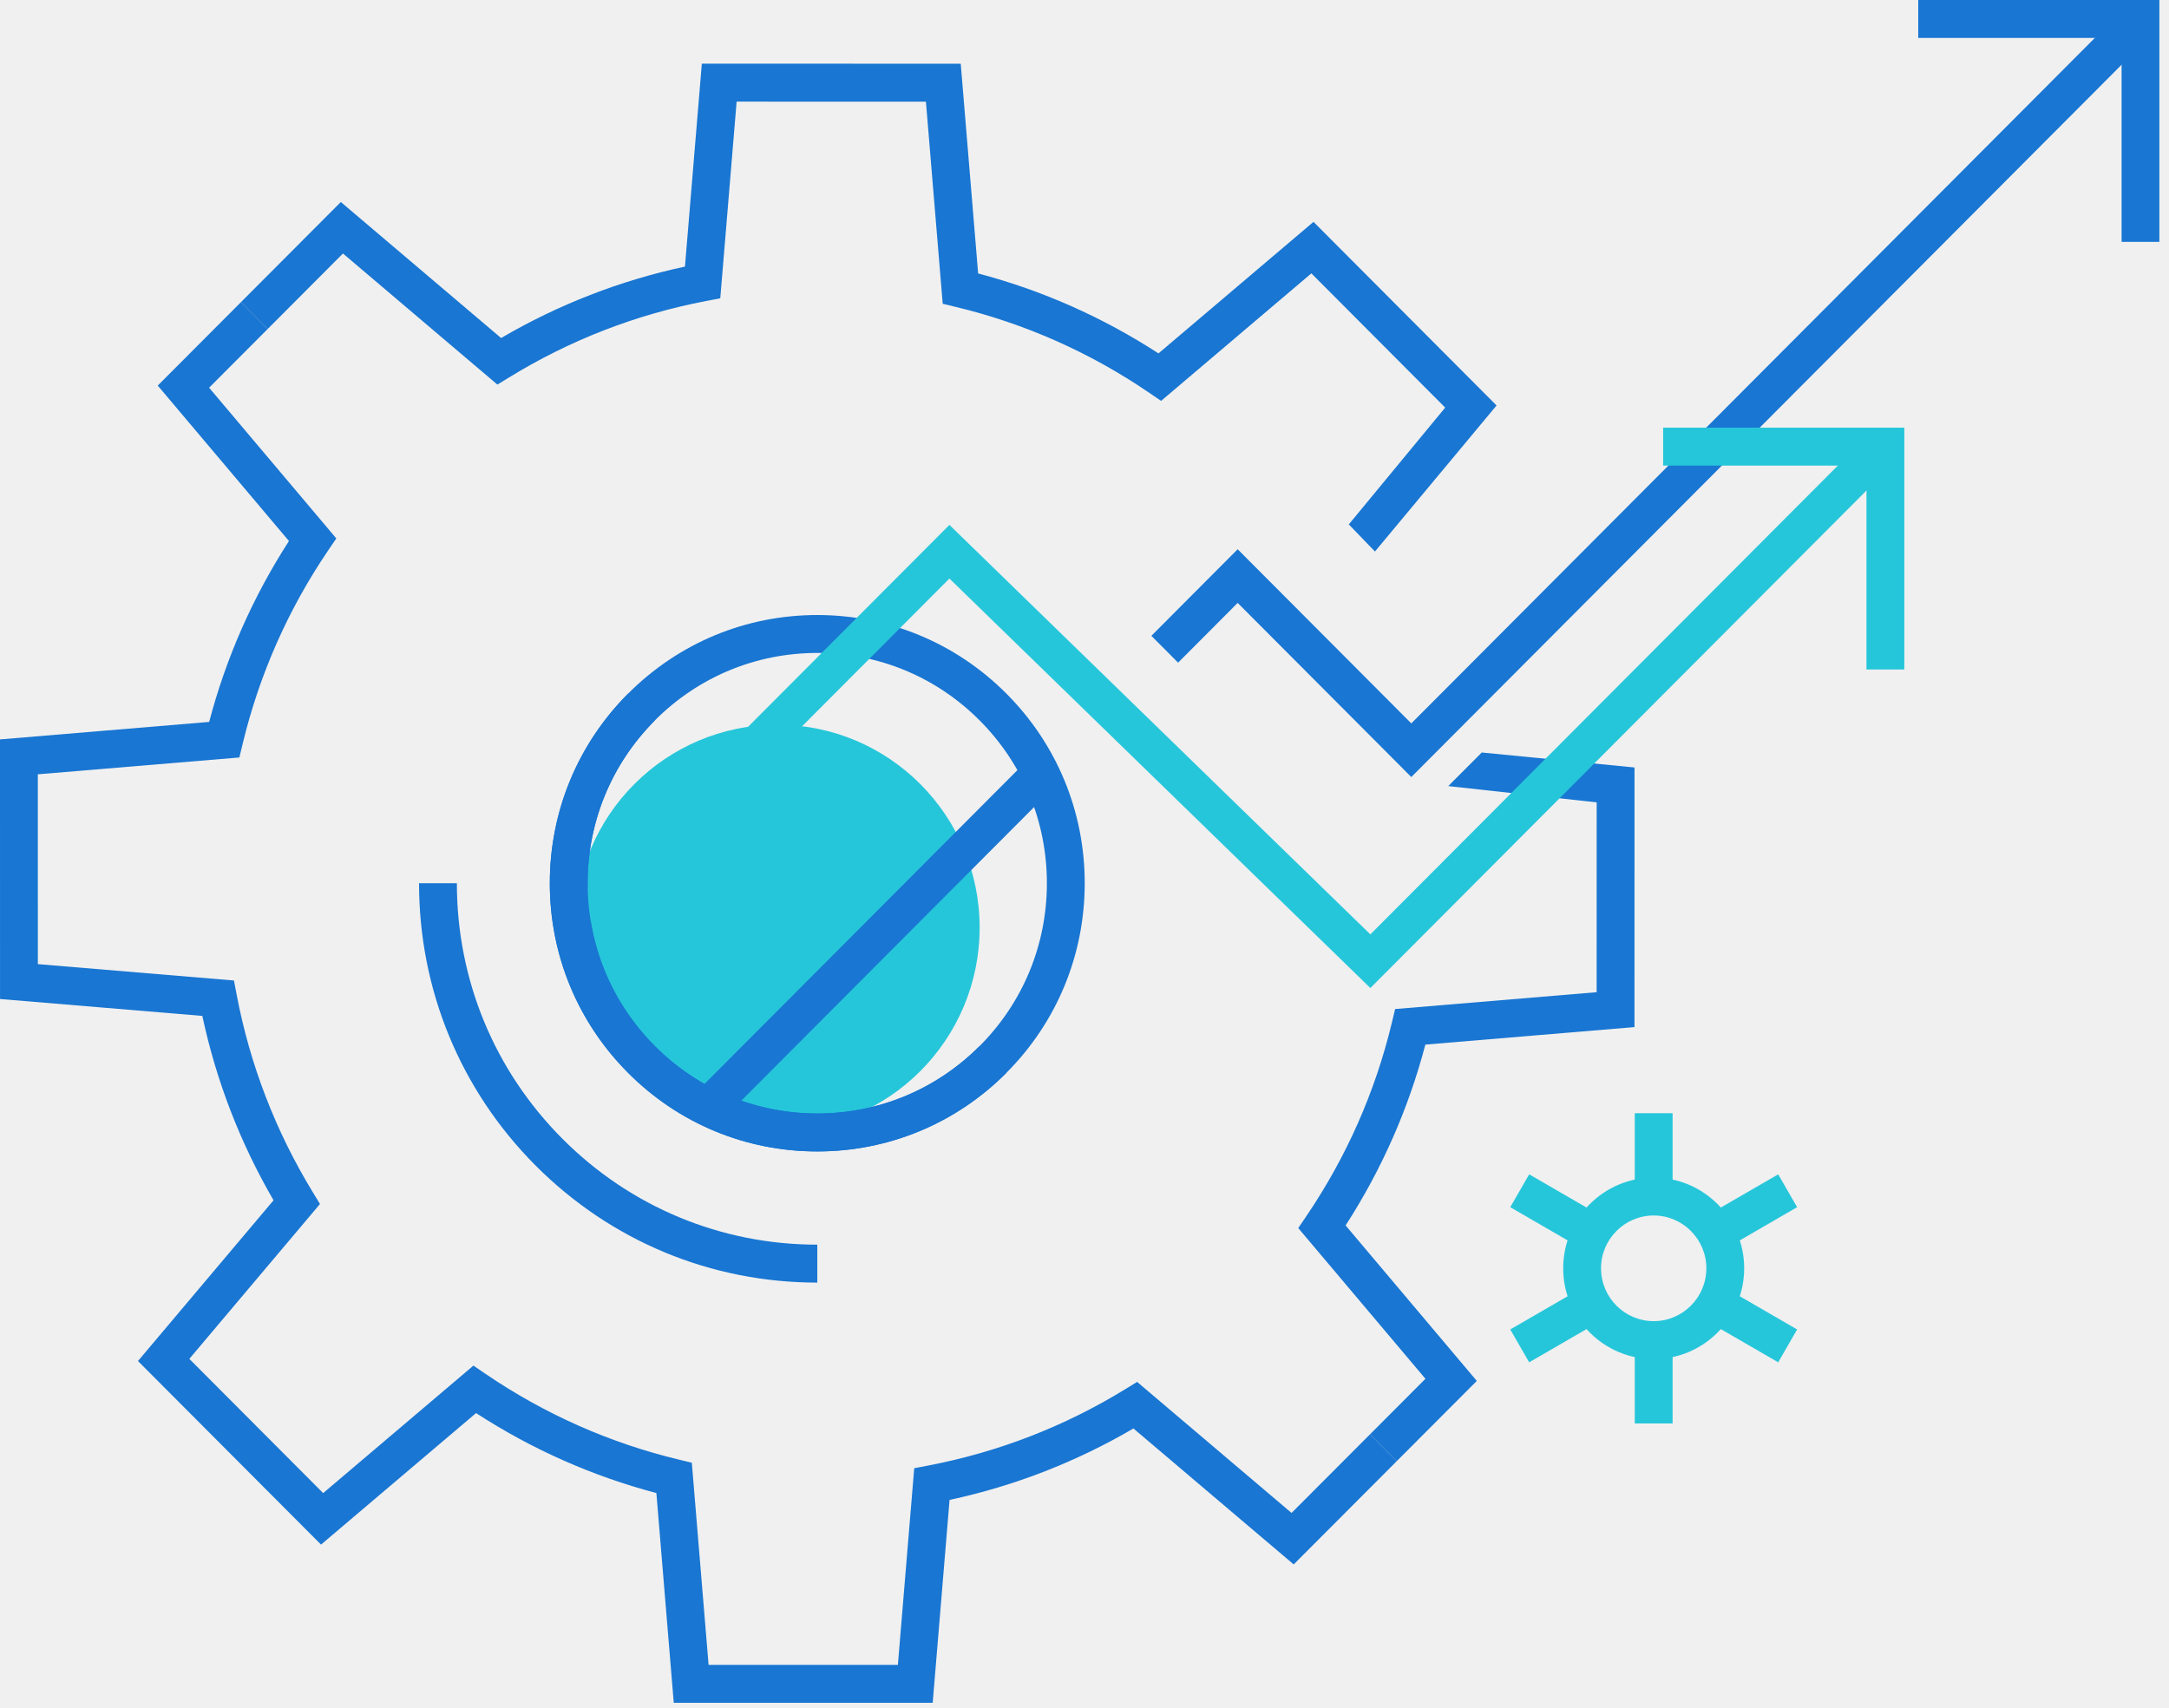
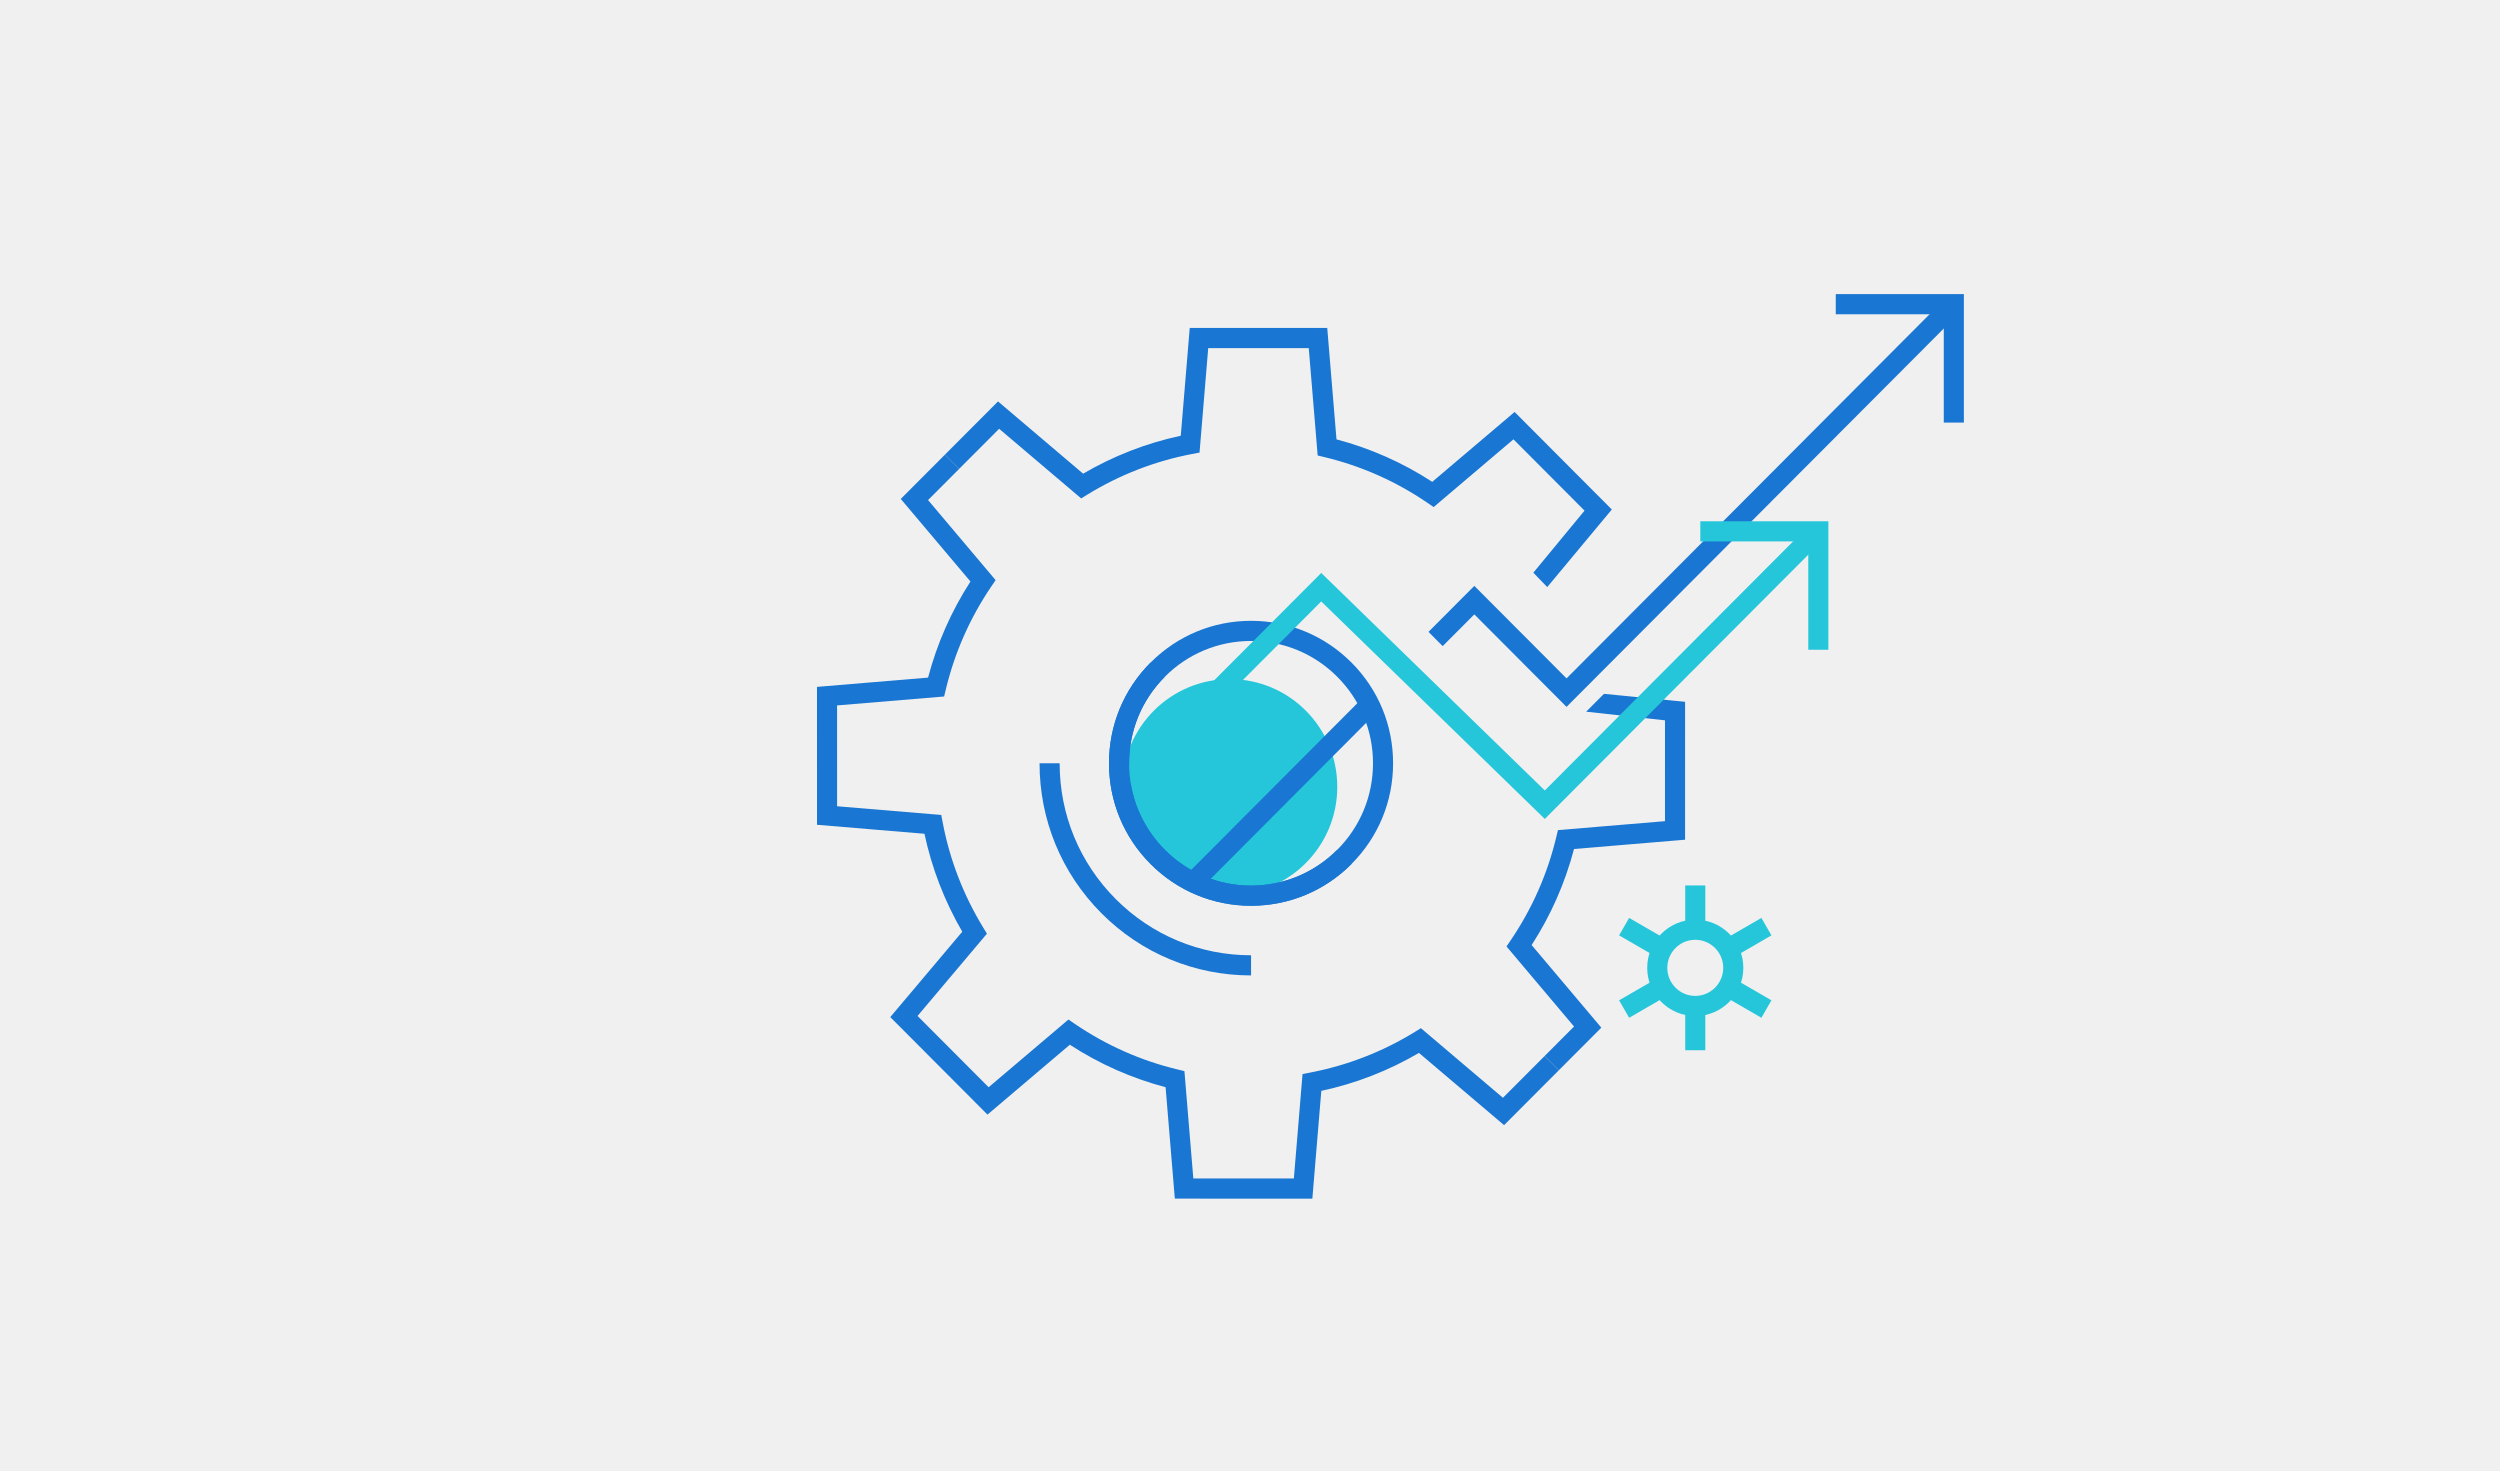
- <svg xmlns="http://www.w3.org/2000/svg" xmlns:xlink="http://www.w3.org/1999/xlink" id="development-img" width="141px" height="111px" viewBox="0 0 141 111" version="1.1">
+ <svg xmlns="http://www.w3.org/2000/svg" xmlns:xlink="http://www.w3.org/1999/xlink" id="development-img" width="306" height="180" viewBox="0 0 306 180">
  <defs>
-     <polygon id="path-1" points="0 110.715 140.377 110.715 140.377 0 0 0" />
+     <rect id="a" width="306" height="180" />
+     <mask id="b" width="306" height="180" x="0" y="0" fill="white">
+       <use xlink:href="#development-img#a" />
+     </mask>
+     <polygon id="c" points="0 110.715 140.377 110.715 140.377 0 0 0" />
  </defs>
-   <g id="Desktop" stroke="none" stroke-width="1" fill="none" fill-rule="evenodd">
-     <g id="ABOUT" transform="translate(-593, -1807)">
-       <g id="PERSONAL-DEV" transform="translate(593, 1807)">
-         <path d="M63.683,60.312 C63.683,67.597 57.795,73.503 50.532,73.503 C43.269,73.503 37.381,67.597 37.381,60.312 C37.381,53.027 43.269,47.121 50.532,47.121 C57.795,47.121 63.683,53.027 63.683,60.312 L63.683,60.312 Z" id="Fill-1" fill="#26C6DA" />
-         <path d="M107.501,79.03 C105.613,79.03 104.078,80.57 104.078,82.464 C104.078,84.357 105.613,85.899 107.501,85.899 C109.389,85.899 110.924,84.357 110.924,82.464 C110.924,80.57 109.389,79.03 107.501,79.03 M107.501,88.366 C104.257,88.366 101.618,85.718 101.618,82.464 C101.618,79.21 104.257,76.564 107.501,76.564 C110.745,76.564 113.384,79.21 113.384,82.464 C113.384,85.718 110.745,88.366 107.501,88.366" id="Fill-3" fill="#26C6DA" />
-         <mask id="mask-2" fill="white">
-           <use xlink:href="#path-1" />
-         </mask>
-         <g id="Clip-6" />
-         <polygon id="Fill-5" fill="#26C6DA" mask="url(#mask-2)" points="106.271 76.791 108.731 76.791 108.731 72.379 106.271 72.379" />
-         <polygon id="Fill-7" fill="#26C6DA" mask="url(#mask-2)" points="106.271 92.55 108.731 92.55 108.731 88.137 106.271 88.137" />
-         <polygon id="Fill-8" fill="#26C6DA" mask="url(#mask-2)" points="101.987 80.696 98.177 78.489 99.407 76.353 103.217 78.559" />
-         <polygon id="Fill-9" fill="#26C6DA" mask="url(#mask-2)" points="115.595 88.576 111.785 86.369 113.015 84.233 116.825 86.439" />
-         <polygon id="Fill-10" fill="#26C6DA" mask="url(#mask-2)" points="99.406 88.576 98.177 86.439 101.987 84.233 103.217 86.369" />
-         <polygon id="Fill-11" fill="#26C6DA" mask="url(#mask-2)" points="113.014 80.696 111.785 78.559 115.595 76.353 116.825 78.489" />
-         <path d="M63.683,68.011 C60.863,70.839 57.114,72.397 53.128,72.398 L53.125,72.398 C49.139,72.398 45.391,70.841 42.573,68.014 C39.753,65.185 38.2,61.426 38.2,57.427 C38.2,53.428 39.753,49.667 42.573,46.839 C45.392,44.011 49.14,42.454 53.128,42.454 L53.128,42.454 C57.116,42.454 60.864,44.012 63.683,46.84 C66.502,49.668 68.055,53.427 68.055,57.425 C68.055,61.424 66.502,65.184 63.683,68.011 M53.128,39.988 L53.128,39.988 C48.484,39.988 44.118,41.801 40.834,45.095 C37.55,48.389 35.741,52.768 35.741,57.427 C35.741,62.085 37.55,66.464 40.834,69.758 C44.117,73.051 48.482,74.865 53.125,74.865 L53.128,74.865 C57.772,74.864 62.138,73.049 65.422,69.755 C68.706,66.461 70.514,62.082 70.514,57.425 C70.514,52.768 68.706,48.39 65.422,45.096 C62.138,41.802 57.772,39.988 53.128,39.988" id="Fill-12" fill="#1976D2" mask="url(#mask-2)" />
-         <path d="M22.295,16.483 L32.334,25.005 L33.093,24.54 C37.049,22.111 41.36,20.438 45.906,19.57 L46.823,19.395 L47.886,6.608 L60.191,6.609 L61.283,19.751 L62.147,19.959 C66.647,21.044 70.872,22.921 74.707,25.538 L75.48,26.065 L85.248,17.774 L93.948,26.502 L87.681,34.096 L89.382,35.858 L97.287,26.363 L85.387,14.425 L75.309,22.977 C71.687,20.626 67.752,18.88 63.586,17.779 L62.454,4.142 L45.624,4.141 L44.527,17.333 C40.316,18.238 36.303,19.797 32.575,21.978 L22.157,13.135 L15.665,19.644 L17.404,21.388 L22.295,16.483 Z" id="Fill-13" fill="#1976D2" mask="url(#mask-2)" />
-         <path d="M106.253,66.78 L106.254,49.9 L96.326,48.926 L94.146,51.111 L103.795,52.169 L103.793,64.511 L90.692,65.606 L90.485,66.473 C89.405,70.981 87.533,75.22 84.922,79.071 L84.395,79.846 L92.663,89.646 L89.059,93.258 L90.798,95.002 L96.002,89.785 L87.473,79.675 C89.821,76.039 91.562,72.091 92.658,67.918 L106.253,66.78 Z" id="Fill-14" fill="#1976D2" mask="url(#mask-2)" />
-         <path d="M83.96,98.369 L73.92,89.849 L73.163,90.315 C69.21,92.743 64.899,94.414 60.35,95.285 L59.431,95.461 L58.369,108.248 L46.063,108.245 L44.973,95.104 L44.109,94.896 C39.618,93.813 35.391,91.936 31.548,89.317 L30.776,88.79 L21.008,97.079 L12.308,88.352 L20.801,78.282 L20.338,77.522 C17.917,73.552 16.249,69.229 15.384,64.67 L15.208,63.75 L2.461,62.686 L2.459,50.344 L15.561,49.25 L15.769,48.383 C16.857,43.863 18.729,39.623 21.336,35.783 L21.862,35.007 L13.594,25.208 L17.404,21.388 L15.665,19.644 L10.254,25.069 L18.784,35.177 C16.44,38.807 14.699,42.754 13.597,46.938 L-8.19767442e-05,48.075 L0.002,64.954 L13.153,66.053 C14.056,70.276 15.611,74.301 17.782,78.041 L8.969,88.492 L20.869,100.427 L30.947,91.876 C34.574,94.231 38.51,95.977 42.669,97.076 L43.799,110.712 L60.632,110.715 L61.728,97.522 C65.943,96.616 69.956,95.057 73.681,92.877 L84.099,101.717 L90.798,95.002 L89.059,93.258 L83.96,98.369 Z" id="Fill-15" fill="#1976D2" mask="url(#mask-2)" />
-         <polygon id="Fill-16" fill="#1976D2" mask="url(#mask-2)" points="138.278 0.361 92.478 46.298 91.744 47.034 89.387 44.669 80.457 35.712 74.847 41.341 76.585 43.085 80.457 39.2 90.728 49.502 91.744 50.522 93.433 48.828 140.016 2.105" />
-         <polygon id="Fill-17" fill="#1976D2" mask="url(#mask-2)" points="47.914 71.84 44.921 71.354 67.283 48.926 69.023 50.67" />
-         <polygon id="Fill-18" fill="#1976D2" mask="url(#mask-2)" points="140.377 15.725 137.918 15.725 137.918 2.466 124.699 2.466 124.699 -0 140.377 -0" />
-         <polygon id="Fill-19" fill="#26C6DA" mask="url(#mask-2)" points="123.794 43.529 121.334 43.529 121.334 30.272 108.116 30.272 108.116 27.805 123.794 27.805" />
-         <polygon id="Fill-20" fill="#26C6DA" mask="url(#mask-2)" points="89.083 64.24 61.719 37.616 38.93 60.472 37.191 58.728 61.719 34.128 89.083 60.752 120.722 29.018 122.461 30.762" />
-         <path d="M53.125,74.864 C48.481,74.864 44.117,73.051 40.834,69.758 C37.55,66.464 35.741,62.085 35.741,57.427 C35.741,52.768 37.55,48.389 40.834,45.095 L42.572,46.839 C39.753,49.667 38.201,53.428 38.201,57.427 C38.201,61.426 39.753,65.186 42.572,68.014 C45.391,70.841 49.139,72.398 53.125,72.398 L53.127,72.398 C57.114,72.397 60.863,70.839 63.683,68.011 L65.422,69.755 C62.138,73.049 57.771,74.864 53.127,74.864 L53.125,74.864 Z" id="Fill-21" fill="#1976D2" mask="url(#mask-2)" />
-         <path d="M53.13,83.393 C46.215,83.393 39.714,80.692 34.823,75.788 C29.933,70.882 27.241,64.361 27.241,57.426 L29.7,57.426 C29.7,63.704 32.137,69.604 36.563,74.043 C40.988,78.481 46.872,80.926 53.13,80.926 L53.13,83.393 Z" id="Fill-22" fill="#1976D2" mask="url(#mask-2)" />
-       </g>
+   <g fill="none" fill-rule="evenodd">
+     <use fill="#FFFFFF" stroke="#E1E1E1" stroke-width="2" mask="url(#development-img#b)" xlink:href="#development-img#a" />
+     <g transform="translate(100 36)">
+       <path fill="#26C6DA" d="M63.683 60.312C63.683 67.597 57.795 73.503 50.532 73.503 43.269 73.503 37.381 67.597 37.381 60.312 37.381 53.027 43.269 47.121 50.532 47.121 57.795 47.121 63.683 53.027 63.683 60.312L63.683 60.312zM107.501 79.03C105.613 79.03 104.078 80.57 104.078 82.464 104.078 84.357 105.613 85.899 107.501 85.899 109.389 85.899 110.924 84.357 110.924 82.464 110.924 80.57 109.389 79.03 107.501 79.03M107.501 88.366C104.257 88.366 101.618 85.718 101.618 82.464 101.618 79.21 104.257 76.564 107.501 76.564 110.745 76.564 113.384 79.21 113.384 82.464 113.384 85.718 110.745 88.366 107.501 88.366" />
+       <mask id="d" fill="white">
+         <use xlink:href="#development-img#c" />
+       </mask>
+       <polygon fill="#26C6DA" points="106.271 76.791 108.731 76.791 108.731 72.379 106.271 72.379" mask="url(#development-img#d)" />
+       <polygon fill="#26C6DA" points="106.271 92.55 108.731 92.55 108.731 88.137 106.271 88.137" mask="url(#development-img#d)" />
+       <polygon fill="#26C6DA" points="101.987 80.696 98.177 78.489 99.407 76.353 103.217 78.559" mask="url(#development-img#d)" />
+       <polygon fill="#26C6DA" points="115.595 88.576 111.785 86.369 113.015 84.233 116.825 86.439" mask="url(#development-img#d)" />
+       <polygon fill="#26C6DA" points="99.406 88.576 98.177 86.439 101.987 84.233 103.217 86.369" mask="url(#development-img#d)" />
+       <polygon fill="#26C6DA" points="113.014 80.696 111.785 78.559 115.595 76.353 116.825 78.489" mask="url(#development-img#d)" />
+       <path fill="#1976D2" d="M63.683 68.011C60.863 70.839 57.114 72.397 53.128 72.398L53.125 72.398C49.139 72.398 45.391 70.841 42.573 68.014 39.753 65.185 38.2 61.426 38.2 57.427 38.2 53.428 39.753 49.667 42.573 46.839 45.392 44.011 49.14 42.454 53.128 42.454L53.128 42.454C57.116 42.454 60.864 44.012 63.683 46.84 66.502 49.668 68.055 53.427 68.055 57.425 68.055 61.424 66.502 65.184 63.683 68.011M53.128 39.988L53.128 39.988C48.484 39.988 44.118 41.801 40.834 45.095 37.55 48.389 35.741 52.768 35.741 57.427 35.741 62.085 37.55 66.464 40.834 69.758 44.117 73.051 48.482 74.865 53.125 74.865L53.128 74.865C57.772 74.864 62.138 73.049 65.422 69.755 68.706 66.461 70.514 62.082 70.514 57.425 70.514 52.768 68.706 48.39 65.422 45.096 62.138 41.802 57.772 39.988 53.128 39.988M22.295 16.483L32.334 25.005 33.093 24.54C37.049 22.111 41.36 20.438 45.906 19.57L46.823 19.395 47.886 6.608 60.191 6.609 61.283 19.751 62.147 19.959C66.647 21.044 70.872 22.921 74.707 25.538L75.48 26.065 85.248 17.774 93.948 26.502 87.681 34.096 89.382 35.858 97.287 26.363 85.387 14.425 75.309 22.977C71.687 20.626 67.752 18.88 63.586 17.779L62.454 4.142 45.624 4.141 44.527 17.333C40.316 18.238 36.303 19.797 32.575 21.978L22.157 13.135 15.665 19.644 17.404 21.388 22.295 16.483zM106.253 66.78L106.254 49.9 96.326 48.926 94.146 51.111 103.795 52.169 103.793 64.511 90.692 65.606 90.485 66.473C89.405 70.981 87.533 75.22 84.922 79.071L84.395 79.846 92.663 89.646 89.059 93.258 90.798 95.002 96.002 89.785 87.473 79.675C89.821 76.039 91.562 72.091 92.658 67.918L106.253 66.78z" mask="url(#development-img#d)" />
+       <path fill="#1976D2" d="M83.96,98.369 L73.92,89.849 L73.163,90.315 C69.21,92.743 64.899,94.414 60.35,95.285 L59.431,95.461 L58.369,108.248 L46.063,108.245 L44.973,95.104 L44.109,94.896 C39.618,93.813 35.391,91.936 31.548,89.317 L30.776,88.79 L21.008,97.079 L12.308,88.352 L20.801,78.282 L20.338,77.522 C17.917,73.552 16.249,69.229 15.384,64.67 L15.208,63.75 L2.461,62.686 L2.459,50.344 L15.561,49.25 L15.769,48.383 C16.857,43.863 18.729,39.623 21.336,35.783 L21.862,35.007 L13.594,25.208 L17.404,21.388 L15.665,19.644 L10.254,25.069 L18.784,35.177 C16.44,38.807 14.699,42.754 13.597,46.938 L-8.19767442e-05,48.075 L0.002,64.954 L13.153,66.053 C14.056,70.276 15.611,74.301 17.782,78.041 L8.969,88.492 L20.869,100.427 L30.947,91.876 C34.574,94.231 38.51,95.977 42.669,97.076 L43.799,110.712 L60.632,110.715 L61.728,97.522 C65.943,96.616 69.956,95.057 73.681,92.877 L84.099,101.717 L90.798,95.002 L89.059,93.258 L83.96,98.369 Z" mask="url(#development-img#d)" />
+       <polygon fill="#1976D2" points="138.278 .361 92.478 46.298 91.744 47.034 89.387 44.669 80.457 35.712 74.847 41.341 76.585 43.085 80.457 39.2 90.728 49.502 91.744 50.522 93.433 48.828 140.016 2.105" mask="url(#development-img#d)" />
+       <polygon fill="#1976D2" points="47.914 71.84 44.921 71.354 67.283 48.926 69.023 50.67" mask="url(#development-img#d)" />
+       <polygon fill="#1976D2" points="140.377 15.725 137.918 15.725 137.918 2.466 124.699 2.466 124.699 0 140.377 0" mask="url(#development-img#d)" />
+       <polygon fill="#26C6DA" points="123.794 43.529 121.334 43.529 121.334 30.272 108.116 30.272 108.116 27.805 123.794 27.805" mask="url(#development-img#d)" />
+       <polygon fill="#26C6DA" points="89.083 64.24 61.719 37.616 38.93 60.472 37.191 58.728 61.719 34.128 89.083 60.752 120.722 29.018 122.461 30.762" mask="url(#development-img#d)" />
+       <path fill="#1976D2" d="M53.125,74.864 C48.481,74.864 44.117,73.051 40.834,69.758 C37.55,66.464 35.741,62.085 35.741,57.427 C35.741,52.768 37.55,48.389 40.834,45.095 L42.572,46.839 C39.753,49.667 38.201,53.428 38.201,57.427 C38.201,61.426 39.753,65.186 42.572,68.014 C45.391,70.841 49.139,72.398 53.125,72.398 L53.127,72.398 C57.114,72.397 60.863,70.839 63.683,68.011 L65.422,69.755 C62.138,73.049 57.771,74.864 53.127,74.864 L53.125,74.864 Z" mask="url(#development-img#d)" />
+       <path fill="#1976D2" d="M53.13,83.393 C46.215,83.393 39.714,80.692 34.823,75.788 C29.933,70.882 27.241,64.361 27.241,57.426 L29.7,57.426 C29.7,63.704 32.137,69.604 36.563,74.043 C40.988,78.481 46.872,80.926 53.13,80.926 L53.13,83.393 Z" mask="url(#development-img#d)" />
    </g>
  </g>
</svg>
